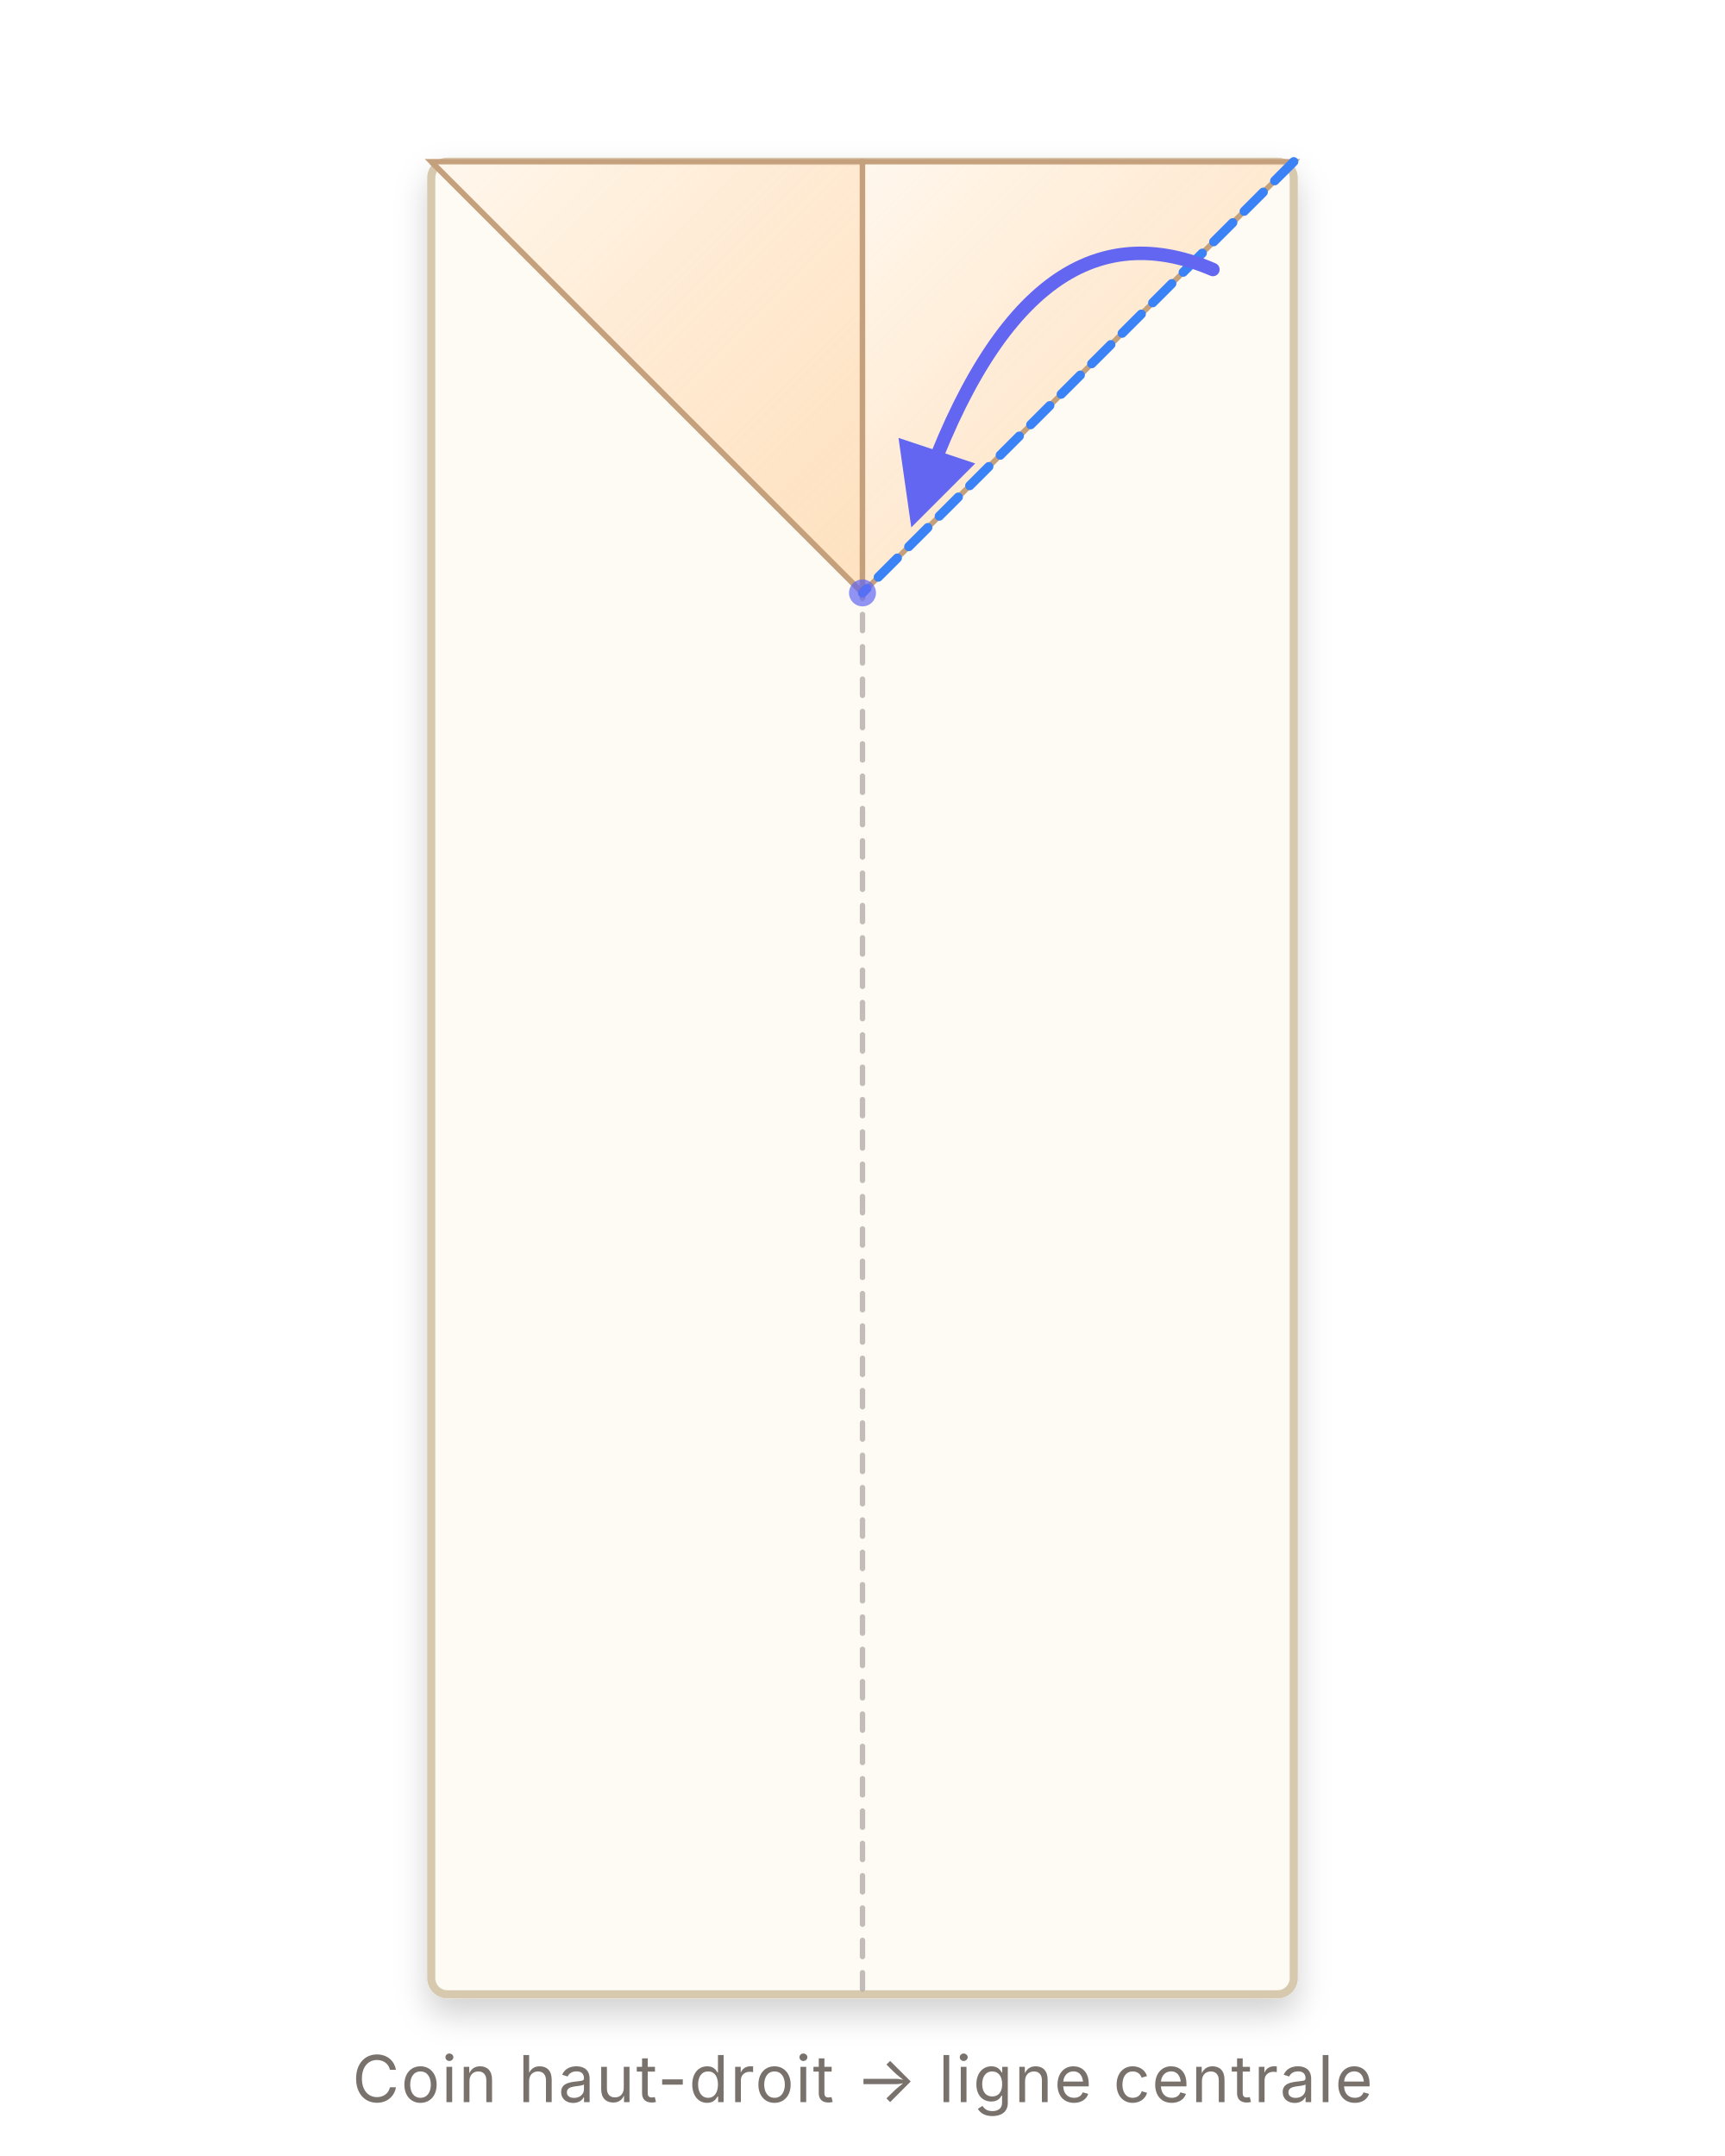
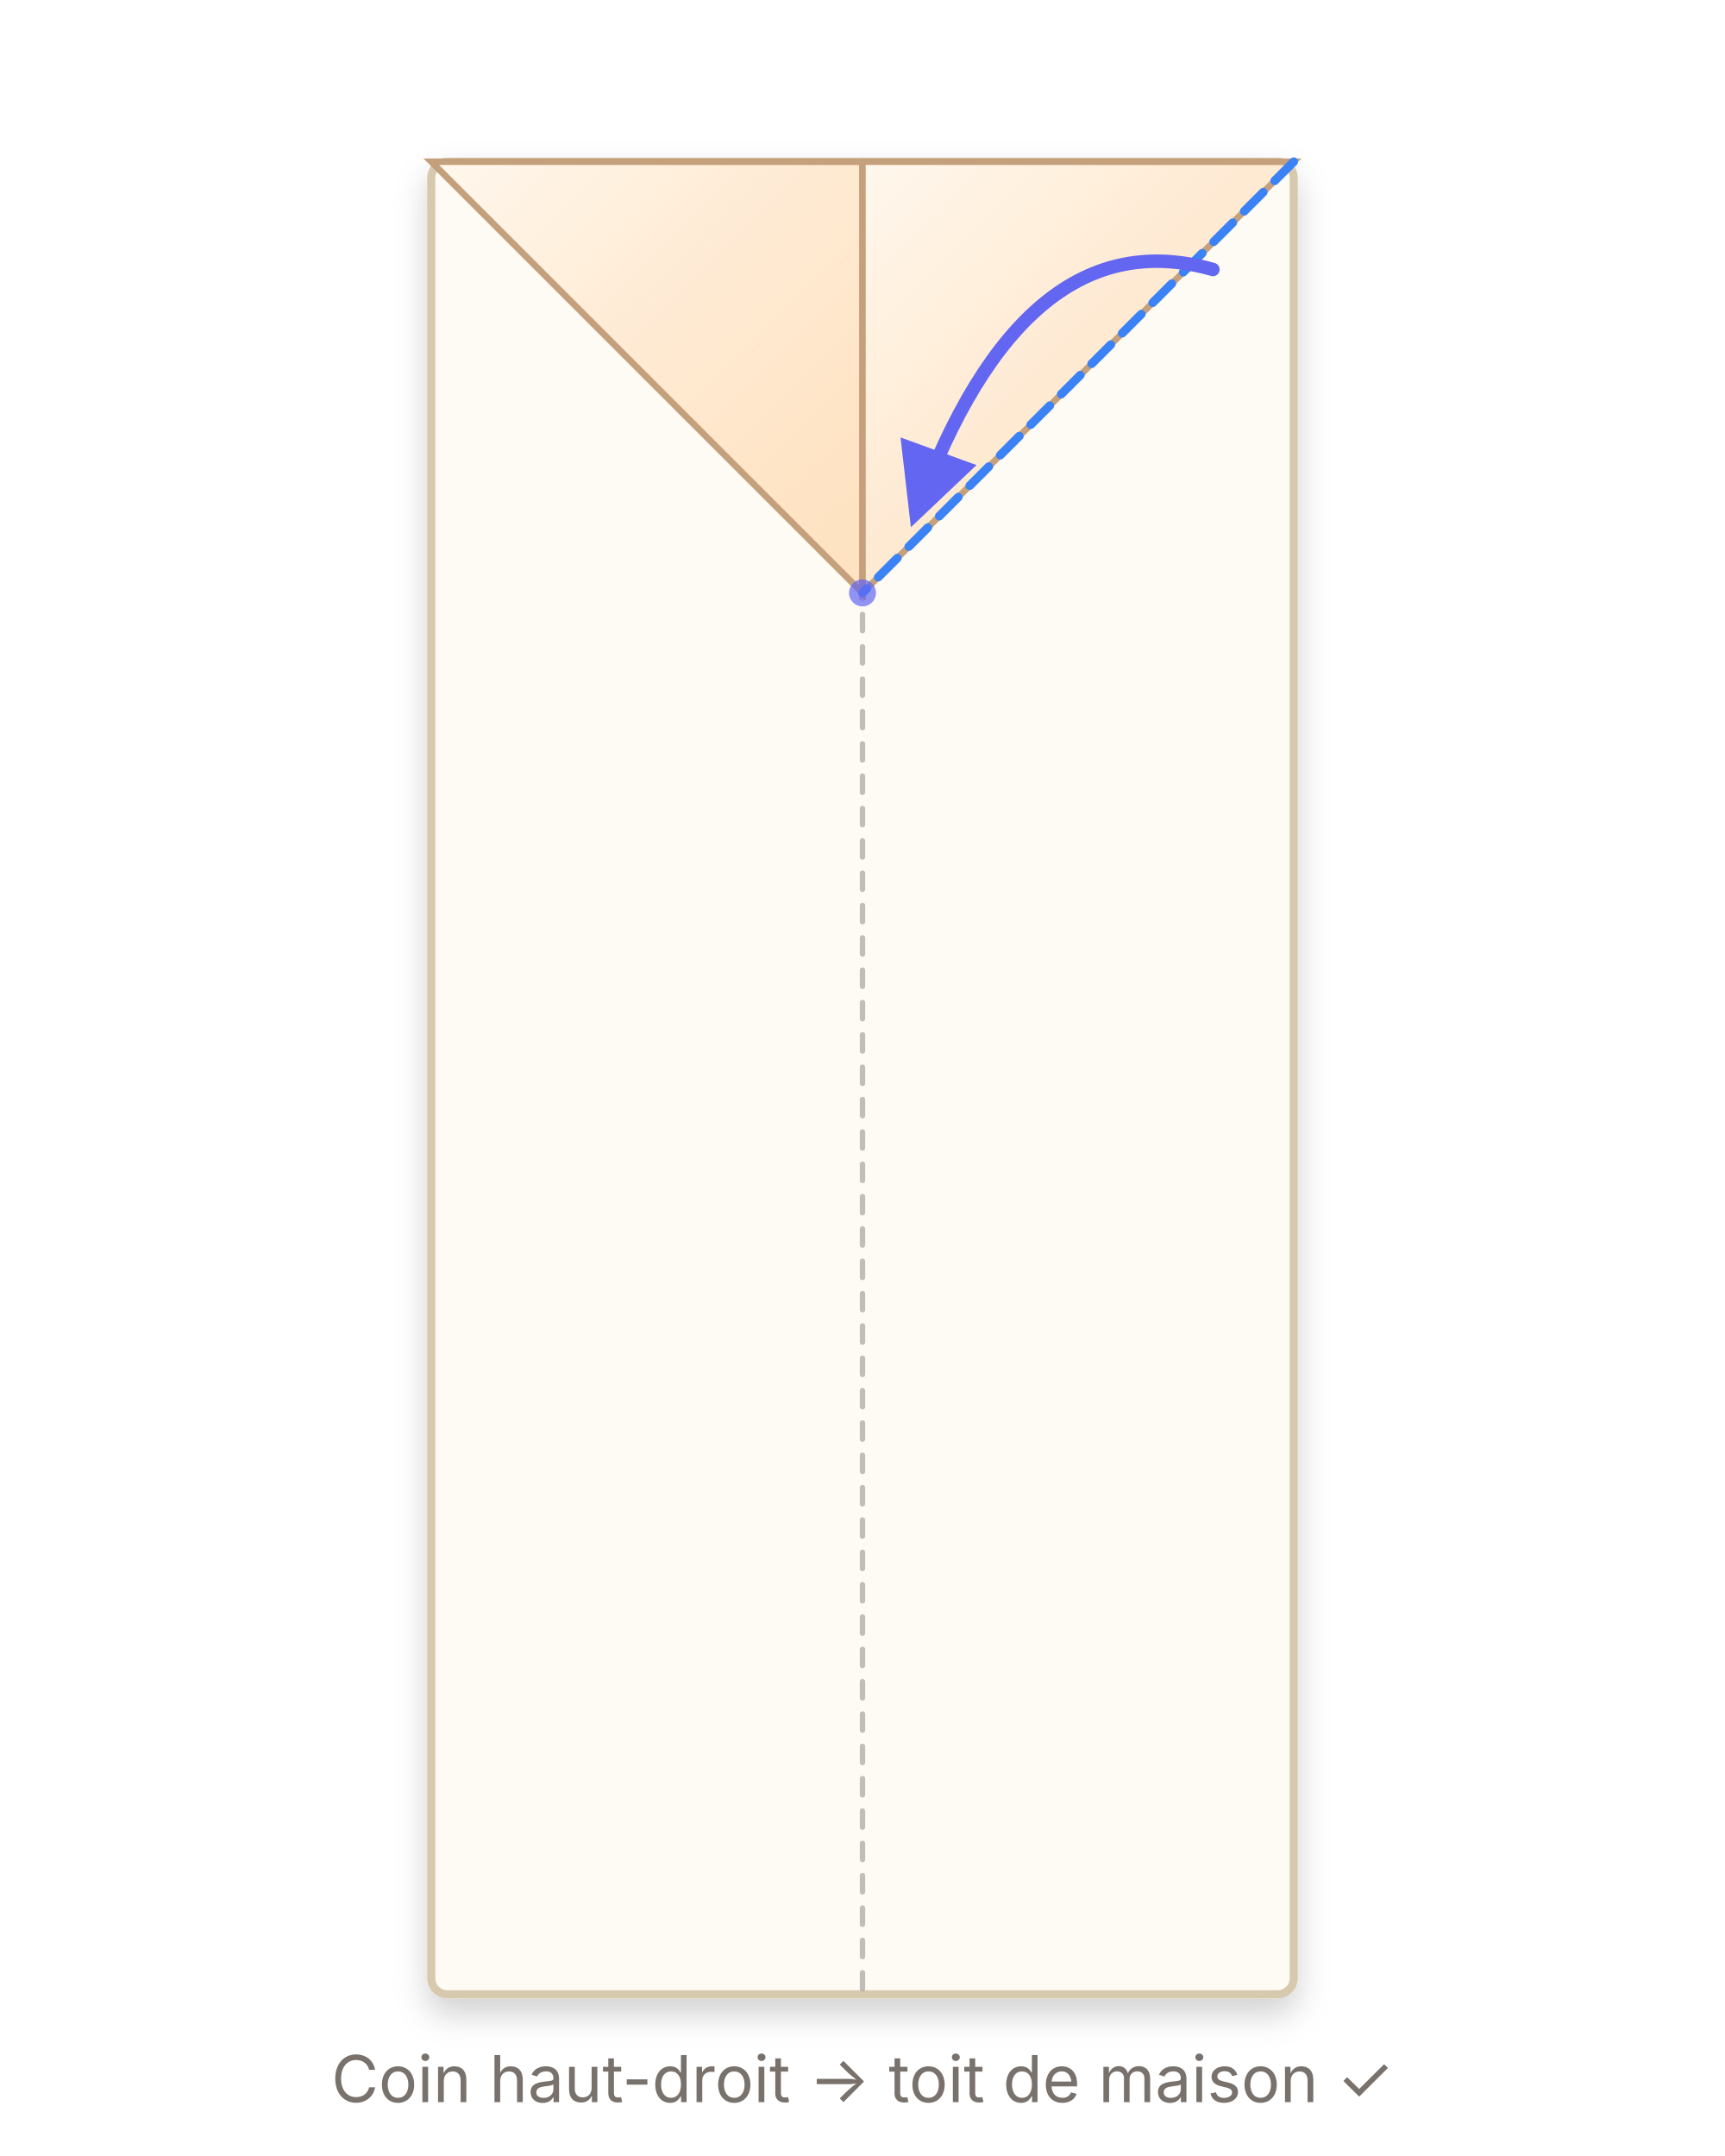
- <svg xmlns="http://www.w3.org/2000/svg" viewBox="0 0 320 400" fill="none" font-family="system-ui, -apple-system, sans-serif">
+ <svg xmlns="http://www.w3.org/2000/svg" viewBox="0 0 320 400" fill="none" font-family="system-ui,-apple-system,sans-serif">
  <defs>
    <filter id="ps" x="-10%" y="-10%" width="120%" height="120%">
      <feGaussianBlur in="SourceAlpha" stdDeviation="3" />
      <feOffset dx="0" dy="3" />
      <feComponentTransfer>
        <feFuncA type="linear" slope="0.18" />
      </feComponentTransfer>
      <feMerge>
        <feMergeNode />
        <feMergeNode in="SourceGraphic" />
      </feMerge>
    </filter>
    <marker id="arr" viewBox="0 0 10 10" refX="8" refY="5" markerWidth="6" markerHeight="6" orient="auto-start-reverse">
      <path d="M 0 0 L 10 5 L 0 10 z" fill="#6366f1" />
    </marker>
    <marker id="arrT" viewBox="0 0 10 10" refX="8" refY="5" markerWidth="6" markerHeight="6" orient="auto-start-reverse">
      <path d="M 0 0 L 10 5 L 0 10 z" fill="#14b8a6" />
    </marker>
    <linearGradient id="foldTri" x1="0" y1="0" x2="1" y2="1">
      <stop offset="0" stop-color="#fff7ed" />
      <stop offset="1" stop-color="#fed7aa" stop-opacity="0.7" />
    </linearGradient>
+     <linearGradient id="bWingL" x1="0.5" y1="0" x2="0.2" y2="1">
+       <stop offset="0" stop-color="hsl(32, 50%, 58%)" />
+       <stop offset="0.55" stop-color="hsl(32, 55%, 43%)" />
+       <stop offset="1" stop-color="hsl(32, 60%, 28%)" />
+     </linearGradient>
+     <linearGradient id="bWingR" x1="0.5" y1="0" x2="0.8" y2="1">
+       <stop offset="0" stop-color="hsl(32, 55%, 43%)" />
+       <stop offset="0.5" stop-color="hsl(32, 60%, 32%)" />
+       <stop offset="1" stop-color="hsl(32, 65%, 20%)" />
+     </linearGradient>
  </defs>
  <rect x="80" y="30" width="160" height="340" rx="3" fill="#fefaf4" stroke="#d6c9ae" stroke-width="1.5" filter="url(#ps)" />
  <line x1="160" y1="30" x2="160" y2="370" stroke="#a8a29e" stroke-width="1" stroke-dasharray="3 3" stroke-linecap="round" opacity="0.7" />
-   <polygon points="80,30 160,30 160,110" fill="url(#foldTri)" stroke="#c4a07c" stroke-width="1" />
+   <polygon points="80,30 160,30 160,110" fill="url(#foldTri)" stroke="#c4a07c" stroke-width="1.2" />
  <line x1="80" y1="30" x2="160" y2="110" stroke="#c4a07c" stroke-width="1" />
-   <polygon points="240,30 160,30 160,110" fill="url(#foldTri)" stroke="#c4a07c" stroke-width="1" />
-   <line x1="240" y1="30" x2="160" y2="110" stroke="#3b82f6" stroke-width="1.7" stroke-dasharray="5 3" stroke-linecap="round" />
-   <path d="M 225 50 Q 190 35 170 95" stroke="#6366f1" stroke-width="2.5" stroke-linecap="round" fill="none" marker-end="url(#arr)" />
+   <polygon points="240,30 160,30 160,110" fill="url(#foldTri)" stroke="#c4a07c" stroke-width="1.2" />
+   <line x1="240" y1="30" x2="160" y2="110" stroke="#3b82f6" stroke-width="1.6" stroke-dasharray="5 3" stroke-linecap="round" />
+   <path d="M 225 50 Q 190 40 170 95" stroke="#6366f1" stroke-width="2.5" stroke-linecap="round" fill="none" marker-end="url(#arr)" />
  <circle cx="160" cy="110" r="2.5" fill="#6366f1" opacity="0.7" />
-   <text x="160" y="390" text-anchor="middle" font-size="12" fill="#78716c" letter-spacing="0.3">Coin haut-droit → ligne centrale</text>
+   <text x="160" y="390" text-anchor="middle" font-size="12" fill="#78716c">Coin haut-droit → toit de maison ✓</text>
</svg>
